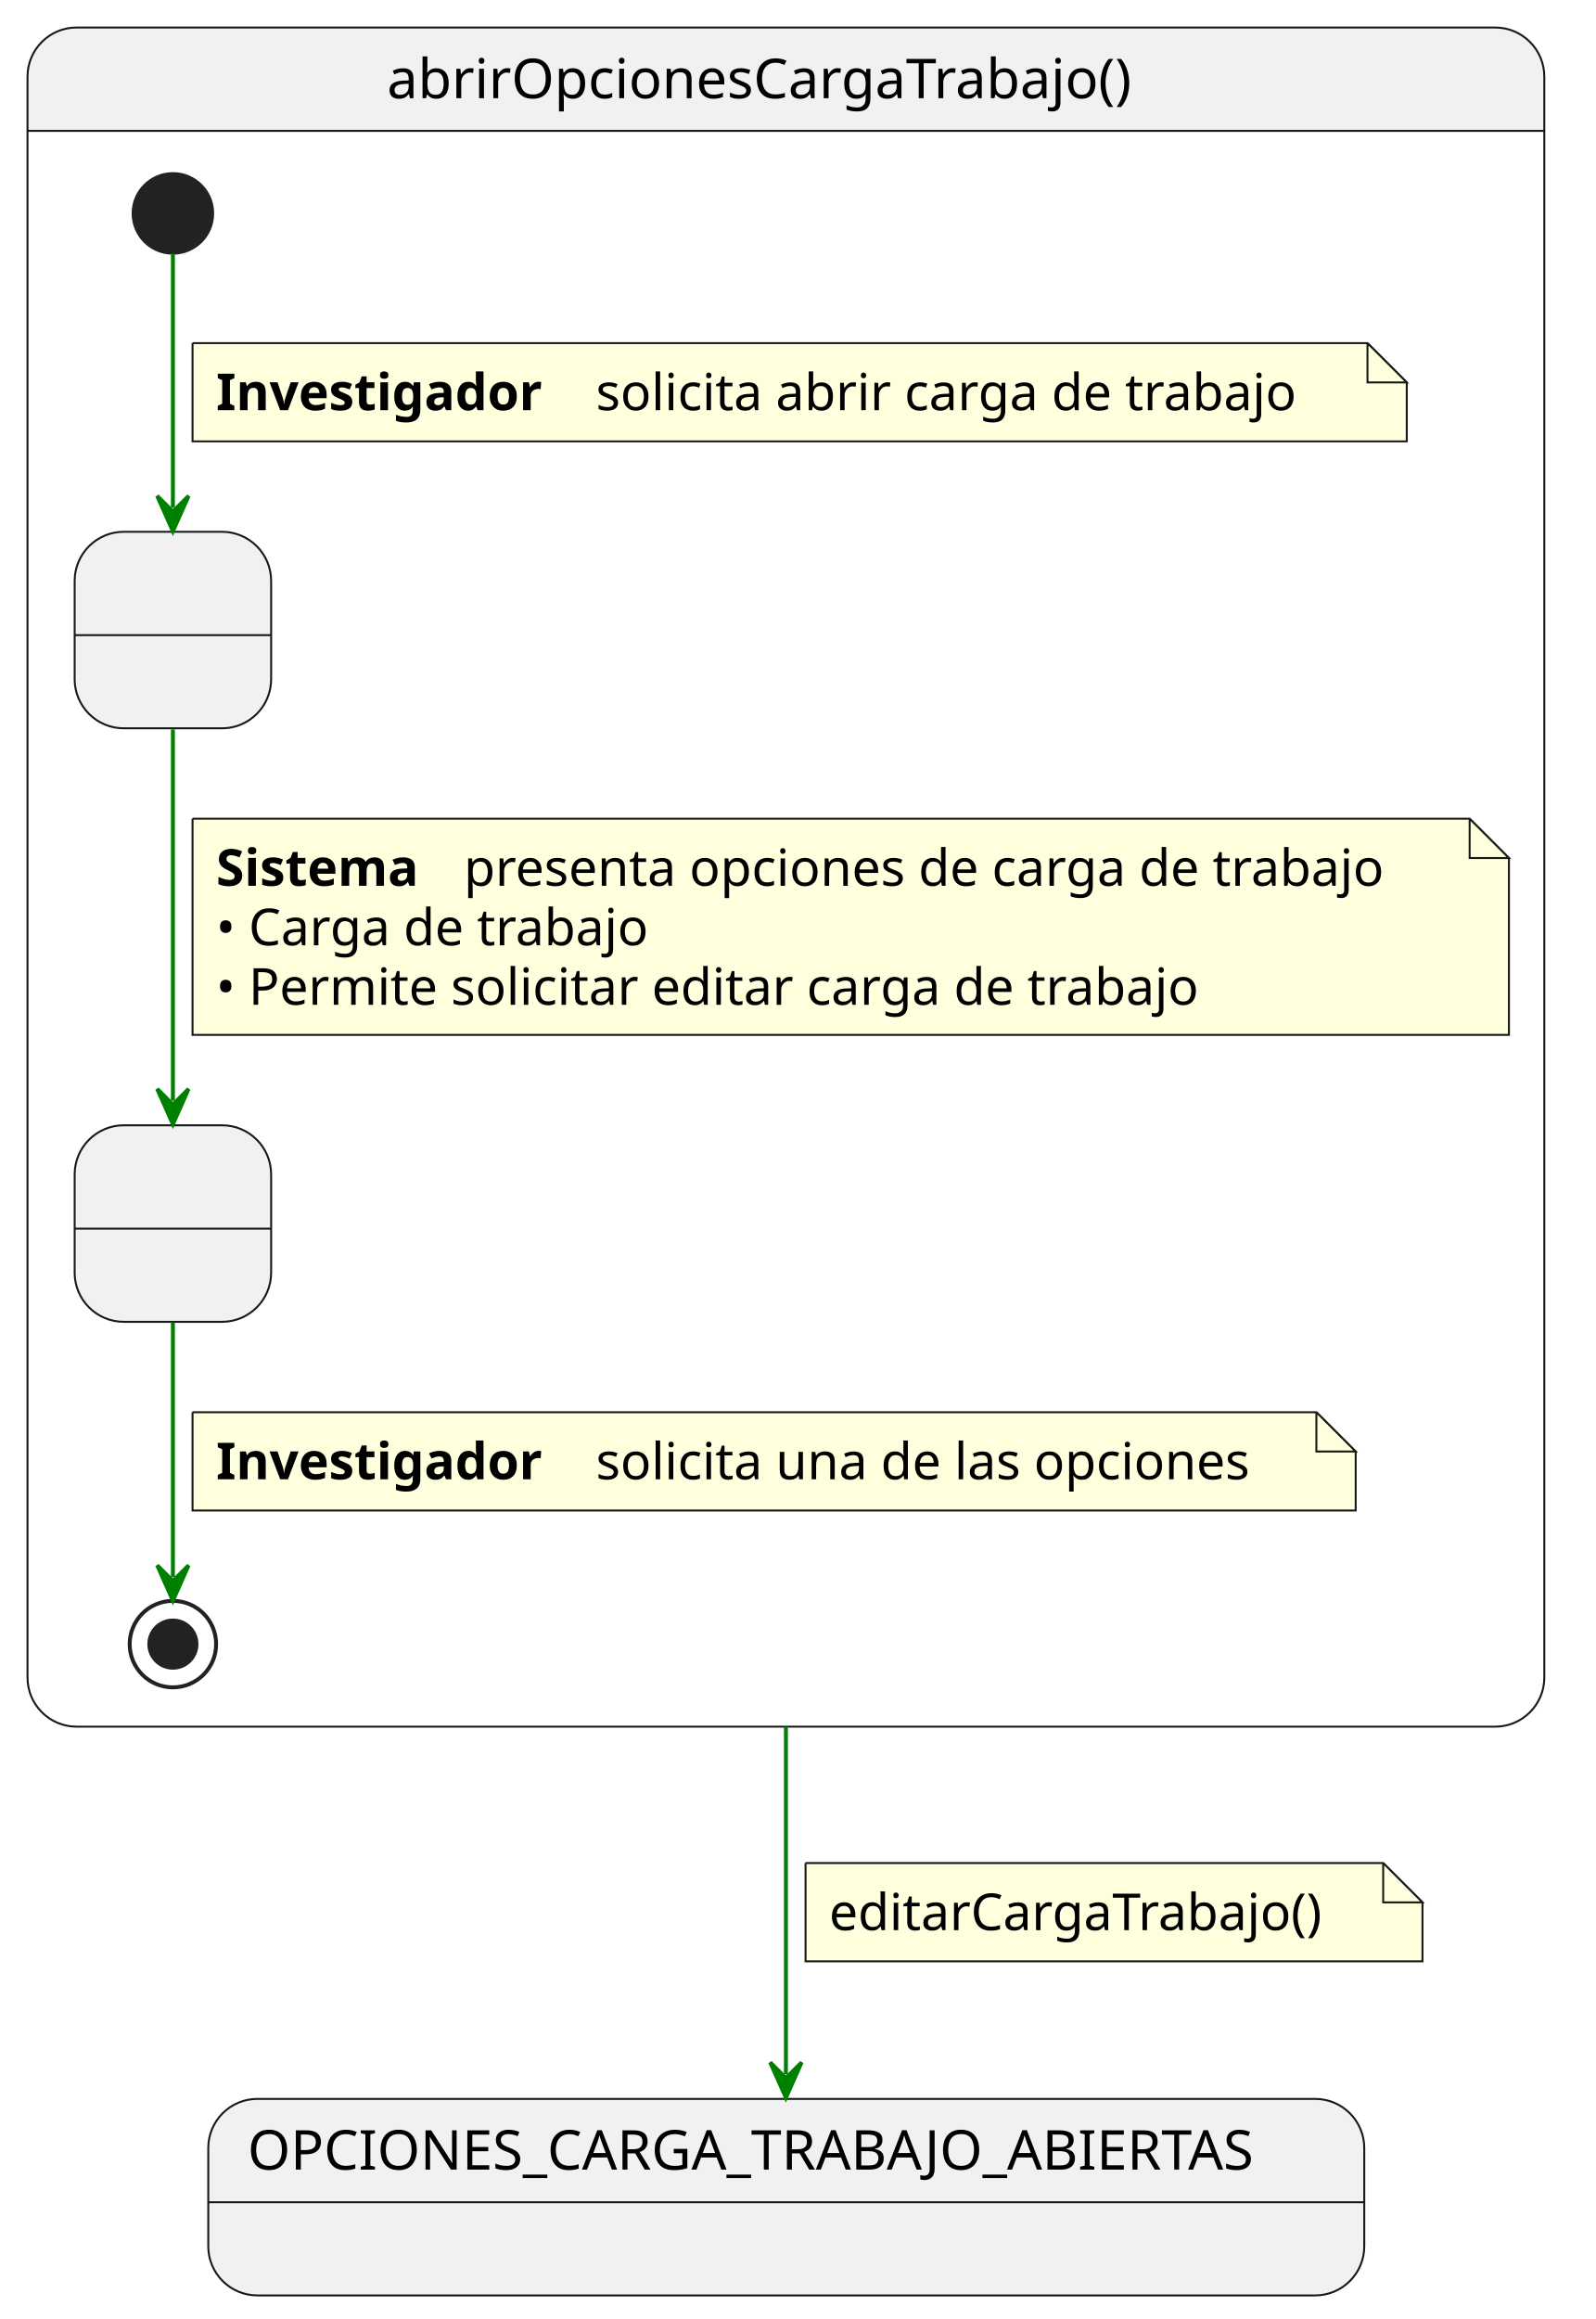
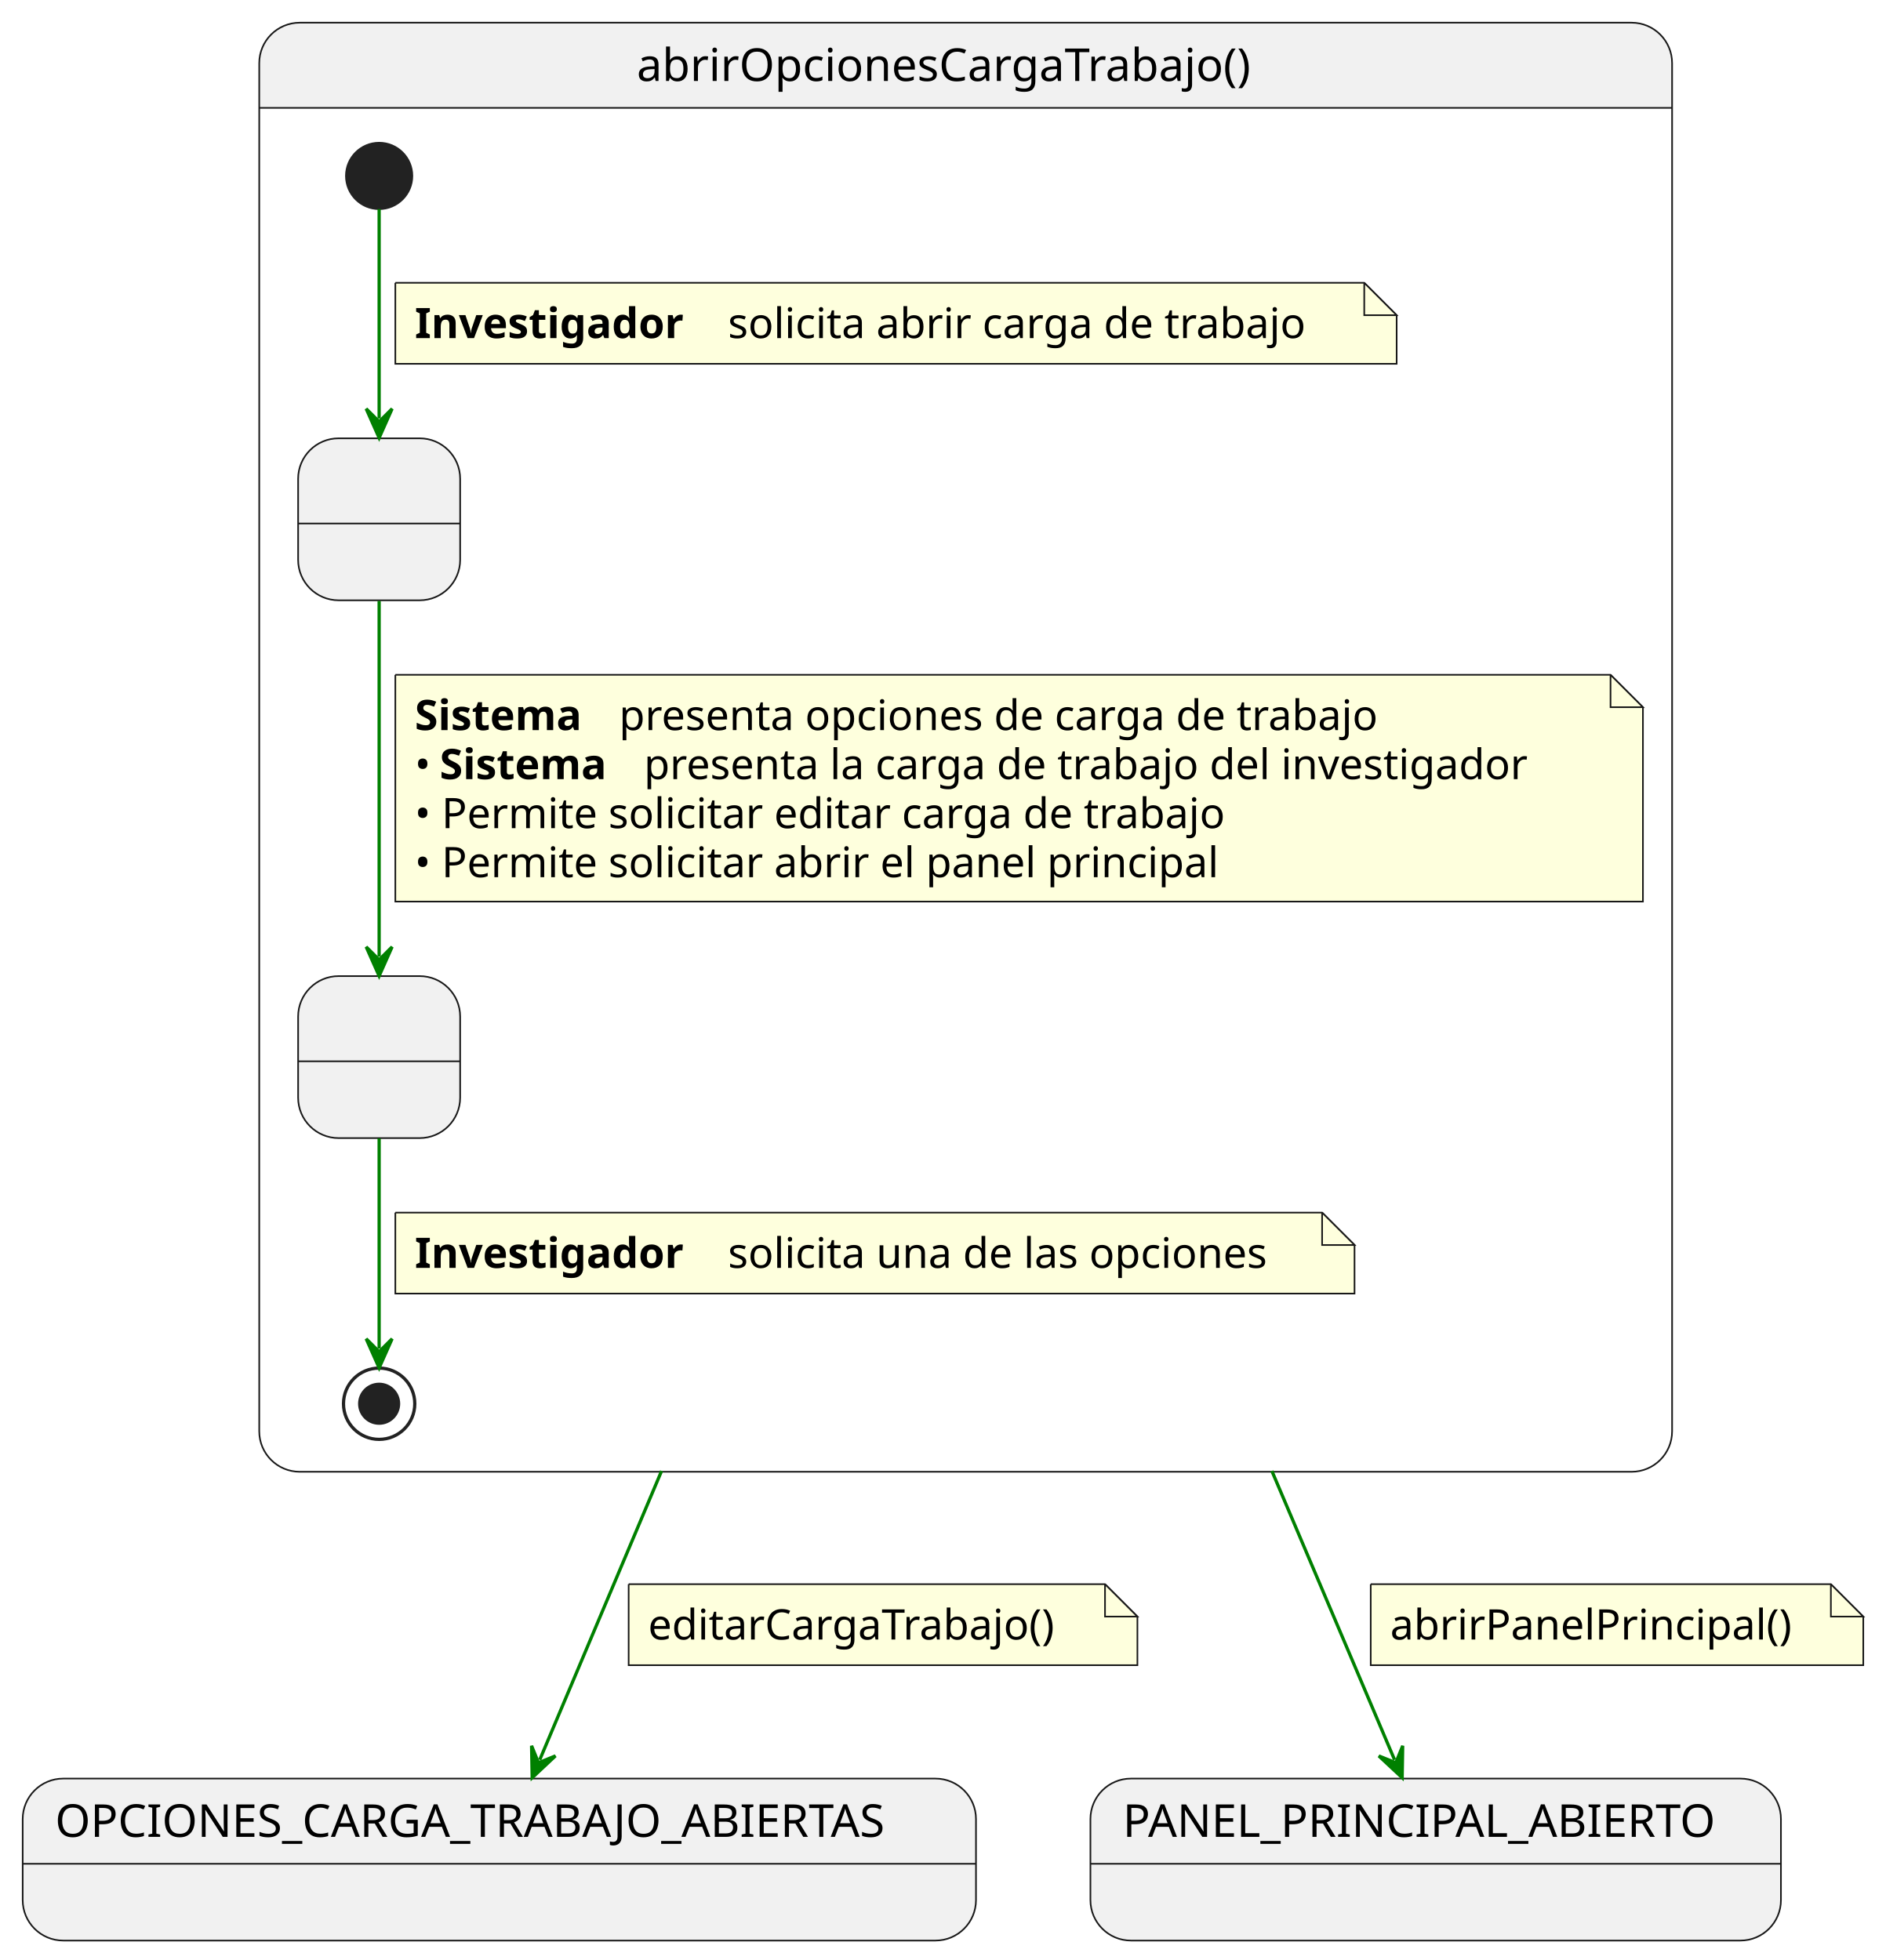
- <svg xmlns="http://www.w3.org/2000/svg" contentStyleType="text/css" data-diagram-type="STATE" height="590px" preserveAspectRatio="none" style="width:406px;height:590px;background:#FFFFFF;" version="1.1" viewBox="0 0 406 590" width="406px" zoomAndPan="magnify">
+ <svg xmlns="http://www.w3.org/2000/svg" contentStyleType="text/css" data-diagram-type="STATE" height="605px" preserveAspectRatio="none" style="width:582px;height:605px;background:#FFFFFF;" version="1.1" viewBox="0 0 582 605" width="582px" zoomAndPan="magnify">
  <defs />
  <g>
-     <path d="M19.5,7 L380.5,7 A12.5,12.5 0 0 1 393,19.5 L393,33.297 L7,33.297 L7,19.5 A12.5,12.5 0 0 1 19.5,7" fill="#F1F1F1" />
-     <rect fill="none" height="432.297" rx="12.5" ry="12.5" style="stroke:#181818;stroke-width:0.5;" width="386" x="7" y="7" />
-     <line style="stroke:#181818;stroke-width:0.5;" x1="7" x2="393" y1="33.297" y2="33.297" />
-     <text fill="#000000" font-family="sans-serif" font-size="14" lengthAdjust="spacing" textLength="203.014" x="98.493" y="24.995">abrirOpcionesCargaTrabajo()</text>
+     <path d="M92.5,7 L503.5,7 A12.5,12.5 0 0 1 516,19.5 L516,33.297 L80,33.297 L80,19.5 A12.5,12.5 0 0 1 92.5,7" fill="#F1F1F1" />
+     <rect fill="none" height="447.297" rx="12.5" ry="12.5" style="stroke:#181818;stroke-width:0.5;" width="436" x="80" y="7" />
+     <line style="stroke:#181818;stroke-width:0.5;" x1="80" x2="516" y1="33.297" y2="33.297" />
+     <text fill="#000000" font-family="sans-serif" font-size="14" lengthAdjust="spacing" textLength="203.014" x="196.493" y="24.995">abrirOpcionesCargaTrabajo()</text>
    <g id="abrirOpcionesCargaTrabajo.MostrandoEntregable">
-       <rect fill="#F1F1F1" height="50" rx="12.5" ry="12.5" style="stroke:#181818;stroke-width:0.5;" width="50" x="19" y="135.297" />
-       <line style="stroke:#181818;stroke-width:0.5;" x1="19" x2="69" y1="161.594" y2="161.594" />
-       <text fill="#000000" font-family="sans-serif" font-size="14" lengthAdjust="spacing" textLength="4.45" x="41.775" y="153.292"> </text>
+       <rect fill="#F1F1F1" height="50" rx="12.5" ry="12.5" style="stroke:#181818;stroke-width:0.5;" width="50" x="92" y="135.297" />
+       <line style="stroke:#181818;stroke-width:0.5;" x1="92" x2="142" y1="161.594" y2="161.594" />
+       <text fill="#000000" font-family="sans-serif" font-size="14" lengthAdjust="spacing" textLength="4.45" x="114.775" y="153.292"> </text>
    </g>
    <g id="abrirOpcionesCargaTrabajo.FiltrandoEntregable">
-       <rect fill="#F1F1F1" height="50" rx="12.5" ry="12.5" style="stroke:#181818;stroke-width:0.5;" width="50" x="19" y="286.297" />
-       <line style="stroke:#181818;stroke-width:0.5;" x1="19" x2="69" y1="312.594" y2="312.594" />
-       <text fill="#000000" font-family="sans-serif" font-size="14" lengthAdjust="spacing" textLength="4.45" x="41.775" y="304.292"> </text>
+       <rect fill="#F1F1F1" height="50" rx="12.5" ry="12.5" style="stroke:#181818;stroke-width:0.5;" width="50" x="92" y="301.297" />
+       <line style="stroke:#181818;stroke-width:0.5;" x1="92" x2="142" y1="327.594" y2="327.594" />
+       <text fill="#000000" font-family="sans-serif" font-size="14" lengthAdjust="spacing" textLength="4.45" x="114.775" y="319.292"> </text>
    </g>
-     <ellipse cx="44" cy="54.297" fill="#222222" rx="10" ry="10" style="stroke:#222222;stroke-width:1;" />
-     <ellipse cx="44" cy="418.297" fill="none" rx="11" ry="11" style="stroke:#222222;stroke-width:1;" />
-     <ellipse cx="44" cy="418.297" fill="#222222" rx="6" ry="6" style="stroke:#222222;stroke-width:1;" />
+     <ellipse cx="117" cy="54.297" fill="#222222" rx="10" ry="10" style="stroke:#222222;stroke-width:1;" />
+     <ellipse cx="117" cy="433.297" fill="none" rx="11" ry="11" style="stroke:#222222;stroke-width:1;" />
+     <ellipse cx="117" cy="433.297" fill="#222222" rx="6" ry="6" style="stroke:#222222;stroke-width:1;" />
    <g class="link" data-entity-1=".start.abrirOpcionesCargaTrabajo" data-entity-2="MostrandoEntregable" data-source-line="8" data-uid="lnk3" id="link_.start.abrirOpcionesCargaTrabajo_MostrandoEntregable">
-       <path d="M44,64.527 C44,80.237 44,106.657 44,129.167" fill="none" id="*start*abrirOpcionesCargaTrabajo-to-MostrandoEntregable" style="stroke:#008000;stroke-width:1;" />
-       <polygon fill="#008000" points="44,135.167,48,126.167,44,130.167,40,126.167,44,135.167" style="stroke:#008000;stroke-width:1;" />
-       <path d="M49,87.297 L49,112.297 L358,112.297 L358,97.297 L348,87.297 L49,87.297" fill="#FEFFDD" style="stroke:#181818;stroke-width:0.5;" />
-       <path d="M348,87.297 L348,97.297 L358,97.297 L348,87.297" fill="#FEFFDD" style="stroke:#181818;stroke-width:0.5;" />
-       <text fill="#000000" font-family="sans-serif" font-size="13" font-weight="bold" lengthAdjust="spacing" textLength="92.517" x="55" y="104.364">Investigador</text>
-       <text fill="#000000" font-family="sans-serif" font-size="13" lengthAdjust="spacing" textLength="191.94" x="151.649" y="104.364">solicita abrir carga de trabajo</text>
+       <path d="M117,64.527 C117,80.237 117,106.657 117,129.167" fill="none" id="*start*abrirOpcionesCargaTrabajo-to-MostrandoEntregable" style="stroke:#008000;stroke-width:1;" />
+       <polygon fill="#008000" points="117,135.167,121,126.167,117,130.167,113,126.167,117,135.167" style="stroke:#008000;stroke-width:1;" />
+       <path d="M122,87.297 L122,112.297 L431,112.297 L431,97.297 L421,87.297 L122,87.297" fill="#FEFFDD" style="stroke:#181818;stroke-width:0.5;" />
+       <path d="M421,87.297 L421,97.297 L431,97.297 L421,87.297" fill="#FEFFDD" style="stroke:#181818;stroke-width:0.5;" />
+       <text fill="#000000" font-family="sans-serif" font-size="13" font-weight="bold" lengthAdjust="spacing" textLength="92.517" x="128" y="104.364">Investigador</text>
+       <text fill="#000000" font-family="sans-serif" font-size="13" lengthAdjust="spacing" textLength="191.94" x="224.649" y="104.364">solicita abrir carga de trabajo</text>
    </g>
    <g class="link" data-entity-1="MostrandoEntregable" data-entity-2="FiltrandoEntregable" data-source-line="13" data-uid="lnk4" id="link_MostrandoEntregable_FiltrandoEntregable">
-       <path d="M44,185.567 C44,213.277 44,252.337 44,280.037" fill="none" id="MostrandoEntregable-to-FiltrandoEntregable" style="stroke:#008000;stroke-width:1;" />
-       <polygon fill="#008000" points="44,286.037,48,277.037,44,281.037,40,277.037,44,286.037" style="stroke:#008000;stroke-width:1;" />
-       <path d="M49,208.297 L49,263.297 L384,263.297 L384,218.297 L374,208.297 L49,208.297" fill="#FEFFDD" style="stroke:#181818;stroke-width:0.5;" />
-       <path d="M374,208.297 L374,218.297 L384,218.297 L374,208.297" fill="#FEFFDD" style="stroke:#181818;stroke-width:0.5;" />
-       <text fill="#000000" font-family="sans-serif" font-size="13" font-weight="bold" lengthAdjust="spacing" textLength="58.906" x="55" y="225.364">Sistema</text>
-       <text fill="#000000" font-family="sans-serif" font-size="13" lengthAdjust="spacing" textLength="251.627" x="118.039" y="225.364">presenta opciones de carga de trabajo</text>
-       <text fill="#000000" font-family="sans-serif" font-size="13" lengthAdjust="spacing" textLength="121.113" x="55" y="240.497">• Carga de trabajo</text>
-       <text fill="#000000" font-family="sans-serif" font-size="13" lengthAdjust="spacing" textLength="271.521" x="55" y="255.629">• Permite solicitar editar carga de trabajo</text>
+       <path d="M117,185.497 C117,216.587 117,264.247 117,295.267" fill="none" id="MostrandoEntregable-to-FiltrandoEntregable" style="stroke:#008000;stroke-width:1;" />
+       <polygon fill="#008000" points="117,301.267,121,292.267,117,296.267,113,292.267,117,301.267" style="stroke:#008000;stroke-width:1;" />
+       <path d="M122,208.297 L122,278.297 L507,278.297 L507,218.297 L497,208.297 L122,208.297" fill="#FEFFDD" style="stroke:#181818;stroke-width:0.5;" />
+       <path d="M497,208.297 L497,218.297 L507,218.297 L497,208.297" fill="#FEFFDD" style="stroke:#181818;stroke-width:0.5;" />
+       <text fill="#000000" font-family="sans-serif" font-size="13" font-weight="bold" lengthAdjust="spacing" textLength="58.906" x="128" y="225.364">Sistema</text>
+       <text fill="#000000" font-family="sans-serif" font-size="13" lengthAdjust="spacing" textLength="251.627" x="191.039" y="225.364">presenta opciones de carga de trabajo</text>
+       <text fill="#000000" font-family="sans-serif" font-size="13" lengthAdjust="spacing" textLength="7.668" x="128" y="240.497">•</text>
+       <text fill="#000000" font-family="sans-serif" font-size="13" font-weight="bold" lengthAdjust="spacing" textLength="58.906" x="135.668" y="240.497">Sistema</text>
+       <text fill="#000000" font-family="sans-serif" font-size="13" lengthAdjust="spacing" textLength="293.814" x="198.707" y="240.497">presenta la carga de trabajo del investigador</text>
+       <text fill="#000000" font-family="sans-serif" font-size="13" lengthAdjust="spacing" textLength="271.521" x="128" y="255.629">• Permite solicitar editar carga de trabajo</text>
+       <text fill="#000000" font-family="sans-serif" font-size="13" lengthAdjust="spacing" textLength="268.366" x="128" y="270.762">• Permite solicitar abrir el panel principal</text>
    </g>
-     <g class="link" data-entity-1="FiltrandoEntregable" data-entity-2=".end.abrirOpcionesCargaTrabajo" data-source-line="20" data-uid="lnk6" id="link_FiltrandoEntregable_.end.abrirOpcionesCargaTrabajo">
-       <path d="M44,336.387 C44,358.787 44,385.067 44,401.247" fill="none" id="FiltrandoEntregable-to-*end*abrirOpcionesCargaTrabajo" style="stroke:#008000;stroke-width:1;" />
-       <polygon fill="#008000" points="44,407.247,48,398.247,44,402.247,40,398.247,44,407.247" style="stroke:#008000;stroke-width:1;" />
-       <path d="M49,359.297 L49,384.297 L345,384.297 L345,369.297 L335,359.297 L49,359.297" fill="#FEFFDD" style="stroke:#181818;stroke-width:0.5;" />
-       <path d="M335,359.297 L335,369.297 L345,369.297 L335,359.297" fill="#FEFFDD" style="stroke:#181818;stroke-width:0.5;" />
-       <text fill="#000000" font-family="sans-serif" font-size="13" font-weight="bold" lengthAdjust="spacing" textLength="92.517" x="55" y="376.364">Investigador</text>
-       <text fill="#000000" font-family="sans-serif" font-size="13" lengthAdjust="spacing" textLength="179.277" x="151.649" y="376.364">solicita una de las opciones</text>
+     <g class="link" data-entity-1="FiltrandoEntregable" data-entity-2=".end.abrirOpcionesCargaTrabajo" data-source-line="21" data-uid="lnk6" id="link_FiltrandoEntregable_.end.abrirOpcionesCargaTrabajo">
+       <path d="M117,351.387 C117,373.787 117,400.067 117,416.247" fill="none" id="FiltrandoEntregable-to-*end*abrirOpcionesCargaTrabajo" style="stroke:#008000;stroke-width:1;" />
+       <polygon fill="#008000" points="117,422.247,121,413.247,117,417.247,113,413.247,117,422.247" style="stroke:#008000;stroke-width:1;" />
+       <path d="M122,374.297 L122,399.297 L418,399.297 L418,384.297 L408,374.297 L122,374.297" fill="#FEFFDD" style="stroke:#181818;stroke-width:0.5;" />
+       <path d="M408,374.297 L408,384.297 L418,384.297 L408,374.297" fill="#FEFFDD" style="stroke:#181818;stroke-width:0.5;" />
+       <text fill="#000000" font-family="sans-serif" font-size="13" font-weight="bold" lengthAdjust="spacing" textLength="92.517" x="128" y="391.364">Investigador</text>
+       <text fill="#000000" font-family="sans-serif" font-size="13" lengthAdjust="spacing" textLength="179.277" x="224.649" y="391.364">solicita una de las opciones</text>
    </g>
    <g id="OPCIONES_CARGA_TRABAJO_ABIERTAS">
-       <rect fill="#F1F1F1" height="50" rx="12.5" ry="12.5" style="stroke:#181818;stroke-width:0.5;" width="294.183" x="53" y="534" />
-       <line style="stroke:#181818;stroke-width:0.5;" x1="53" x2="347.183" y1="560.297" y2="560.297" />
-       <text fill="#000000" font-family="sans-serif" font-size="14" lengthAdjust="spacing" textLength="274.183" x="63" y="551.995">OPCIONES_CARGA_TRABAJO_ABIERTAS</text>
+       <rect fill="#F1F1F1" height="50" rx="12.5" ry="12.5" style="stroke:#181818;stroke-width:0.5;" width="294.183" x="7" y="549" />
+       <line style="stroke:#181818;stroke-width:0.5;" x1="7" x2="301.183" y1="575.297" y2="575.297" />
+       <text fill="#000000" font-family="sans-serif" font-size="14" lengthAdjust="spacing" textLength="274.183" x="17" y="566.995">OPCIONES_CARGA_TRABAJO_ABIERTAS</text>
    </g>
-     <g class="link" data-entity-1="abrirOpcionesCargaTrabajo" data-entity-2="OPCIONES_CARGA_TRABAJO_ABIERTAS" data-source-line="26" data-uid="lnk8" id="link_abrirOpcionesCargaTrabajo_OPCIONES_CARGA_TRABAJO_ABIERTAS">
-       <path d="M200,439.3 C200,477.42 200,505.87 200,527.71" fill="none" id="abrirOpcionesCargaTrabajo-to-OPCIONES_CARGA_TRABAJO_ABIERTAS" style="stroke:#008000;stroke-width:1;" />
-       <polygon fill="#008000" points="200,533.71,204,524.71,200,528.71,196,524.71,200,533.71" style="stroke:#008000;stroke-width:1;" />
-       <path d="M205,474 L205,499 L362,499 L362,484 L352,474 L205,474" fill="#FEFFDD" style="stroke:#181818;stroke-width:0.5;" />
-       <path d="M352,474 L352,484 L362,484 L352,474" fill="#FEFFDD" style="stroke:#181818;stroke-width:0.5;" />
-       <text fill="#000000" font-family="sans-serif" font-size="13" lengthAdjust="spacing" textLength="136.056" x="211" y="491.067">editarCargaTrabajo()</text>
+     <g id="PANEL_PRINCIPAL_ABIERTO">
+       <rect fill="#F1F1F1" height="50" rx="12.5" ry="12.5" style="stroke:#181818;stroke-width:0.5;" width="213.088" x="336.5" y="549" />
+       <line style="stroke:#181818;stroke-width:0.5;" x1="336.5" x2="549.588" y1="575.297" y2="575.297" />
+       <text fill="#000000" font-family="sans-serif" font-size="14" lengthAdjust="spacing" textLength="193.088" x="346.5" y="566.995">PANEL_PRINCIPAL_ABIERTO</text>
+     </g>
+     <g class="link" data-entity-1="abrirOpcionesCargaTrabajo" data-entity-2="OPCIONES_CARGA_TRABAJO_ABIERTAS" data-source-line="27" data-uid="lnk8" id="link_abrirOpcionesCargaTrabajo_OPCIONES_CARGA_TRABAJO_ABIERTAS">
+       <path d="M204.16,454.04 C187.99,492.39 175.783,521.352 166.563,543.202" fill="none" id="abrirOpcionesCargaTrabajo-to-OPCIONES_CARGA_TRABAJO_ABIERTAS" style="stroke:#008000;stroke-width:1;" />
+       <polygon fill="#008000" points="164.23,548.73,171.414,541.993,166.174,544.123,164.044,538.883,164.23,548.73" style="stroke:#008000;stroke-width:1;" />
+       <path d="M194,489 L194,514 L351,514 L351,499 L341,489 L194,489" fill="#FEFFDD" style="stroke:#181818;stroke-width:0.5;" />
+       <path d="M341,489 L341,499 L351,499 L341,489" fill="#FEFFDD" style="stroke:#181818;stroke-width:0.5;" />
+       <text fill="#000000" font-family="sans-serif" font-size="13" lengthAdjust="spacing" textLength="136.056" x="200" y="506.067">editarCargaTrabajo()</text>
+     </g>
+     <g class="link" data-entity-1="abrirOpcionesCargaTrabajo" data-entity-2="PANEL_PRINCIPAL_ABIERTO" data-source-line="32" data-uid="lnk10" id="link_abrirOpcionesCargaTrabajo_PANEL_PRINCIPAL_ABIERTO">
+       <path d="M392.49,454.04 C408.77,492.39 421.075,521.357 430.354,543.207" fill="none" id="abrirOpcionesCargaTrabajo-to-PANEL_PRINCIPAL_ABIERTO" style="stroke:#008000;stroke-width:1;" />
+       <polygon fill="#008000" points="432.7,548.73,432.863,538.883,430.745,544.128,425.5,542.01,432.7,548.73" style="stroke:#008000;stroke-width:1;" />
+       <path d="M423,489 L423,514 L575,514 L575,499 L565,489 L423,489" fill="#FEFFDD" style="stroke:#181818;stroke-width:0.5;" />
+       <path d="M565,489 L565,499 L575,499 L565,489" fill="#FEFFDD" style="stroke:#181818;stroke-width:0.5;" />
+       <text fill="#000000" font-family="sans-serif" font-size="13" lengthAdjust="spacing" textLength="131.942" x="429" y="506.067">abrirPanelPrincipal()</text>
    </g>
  </g>
</svg>
